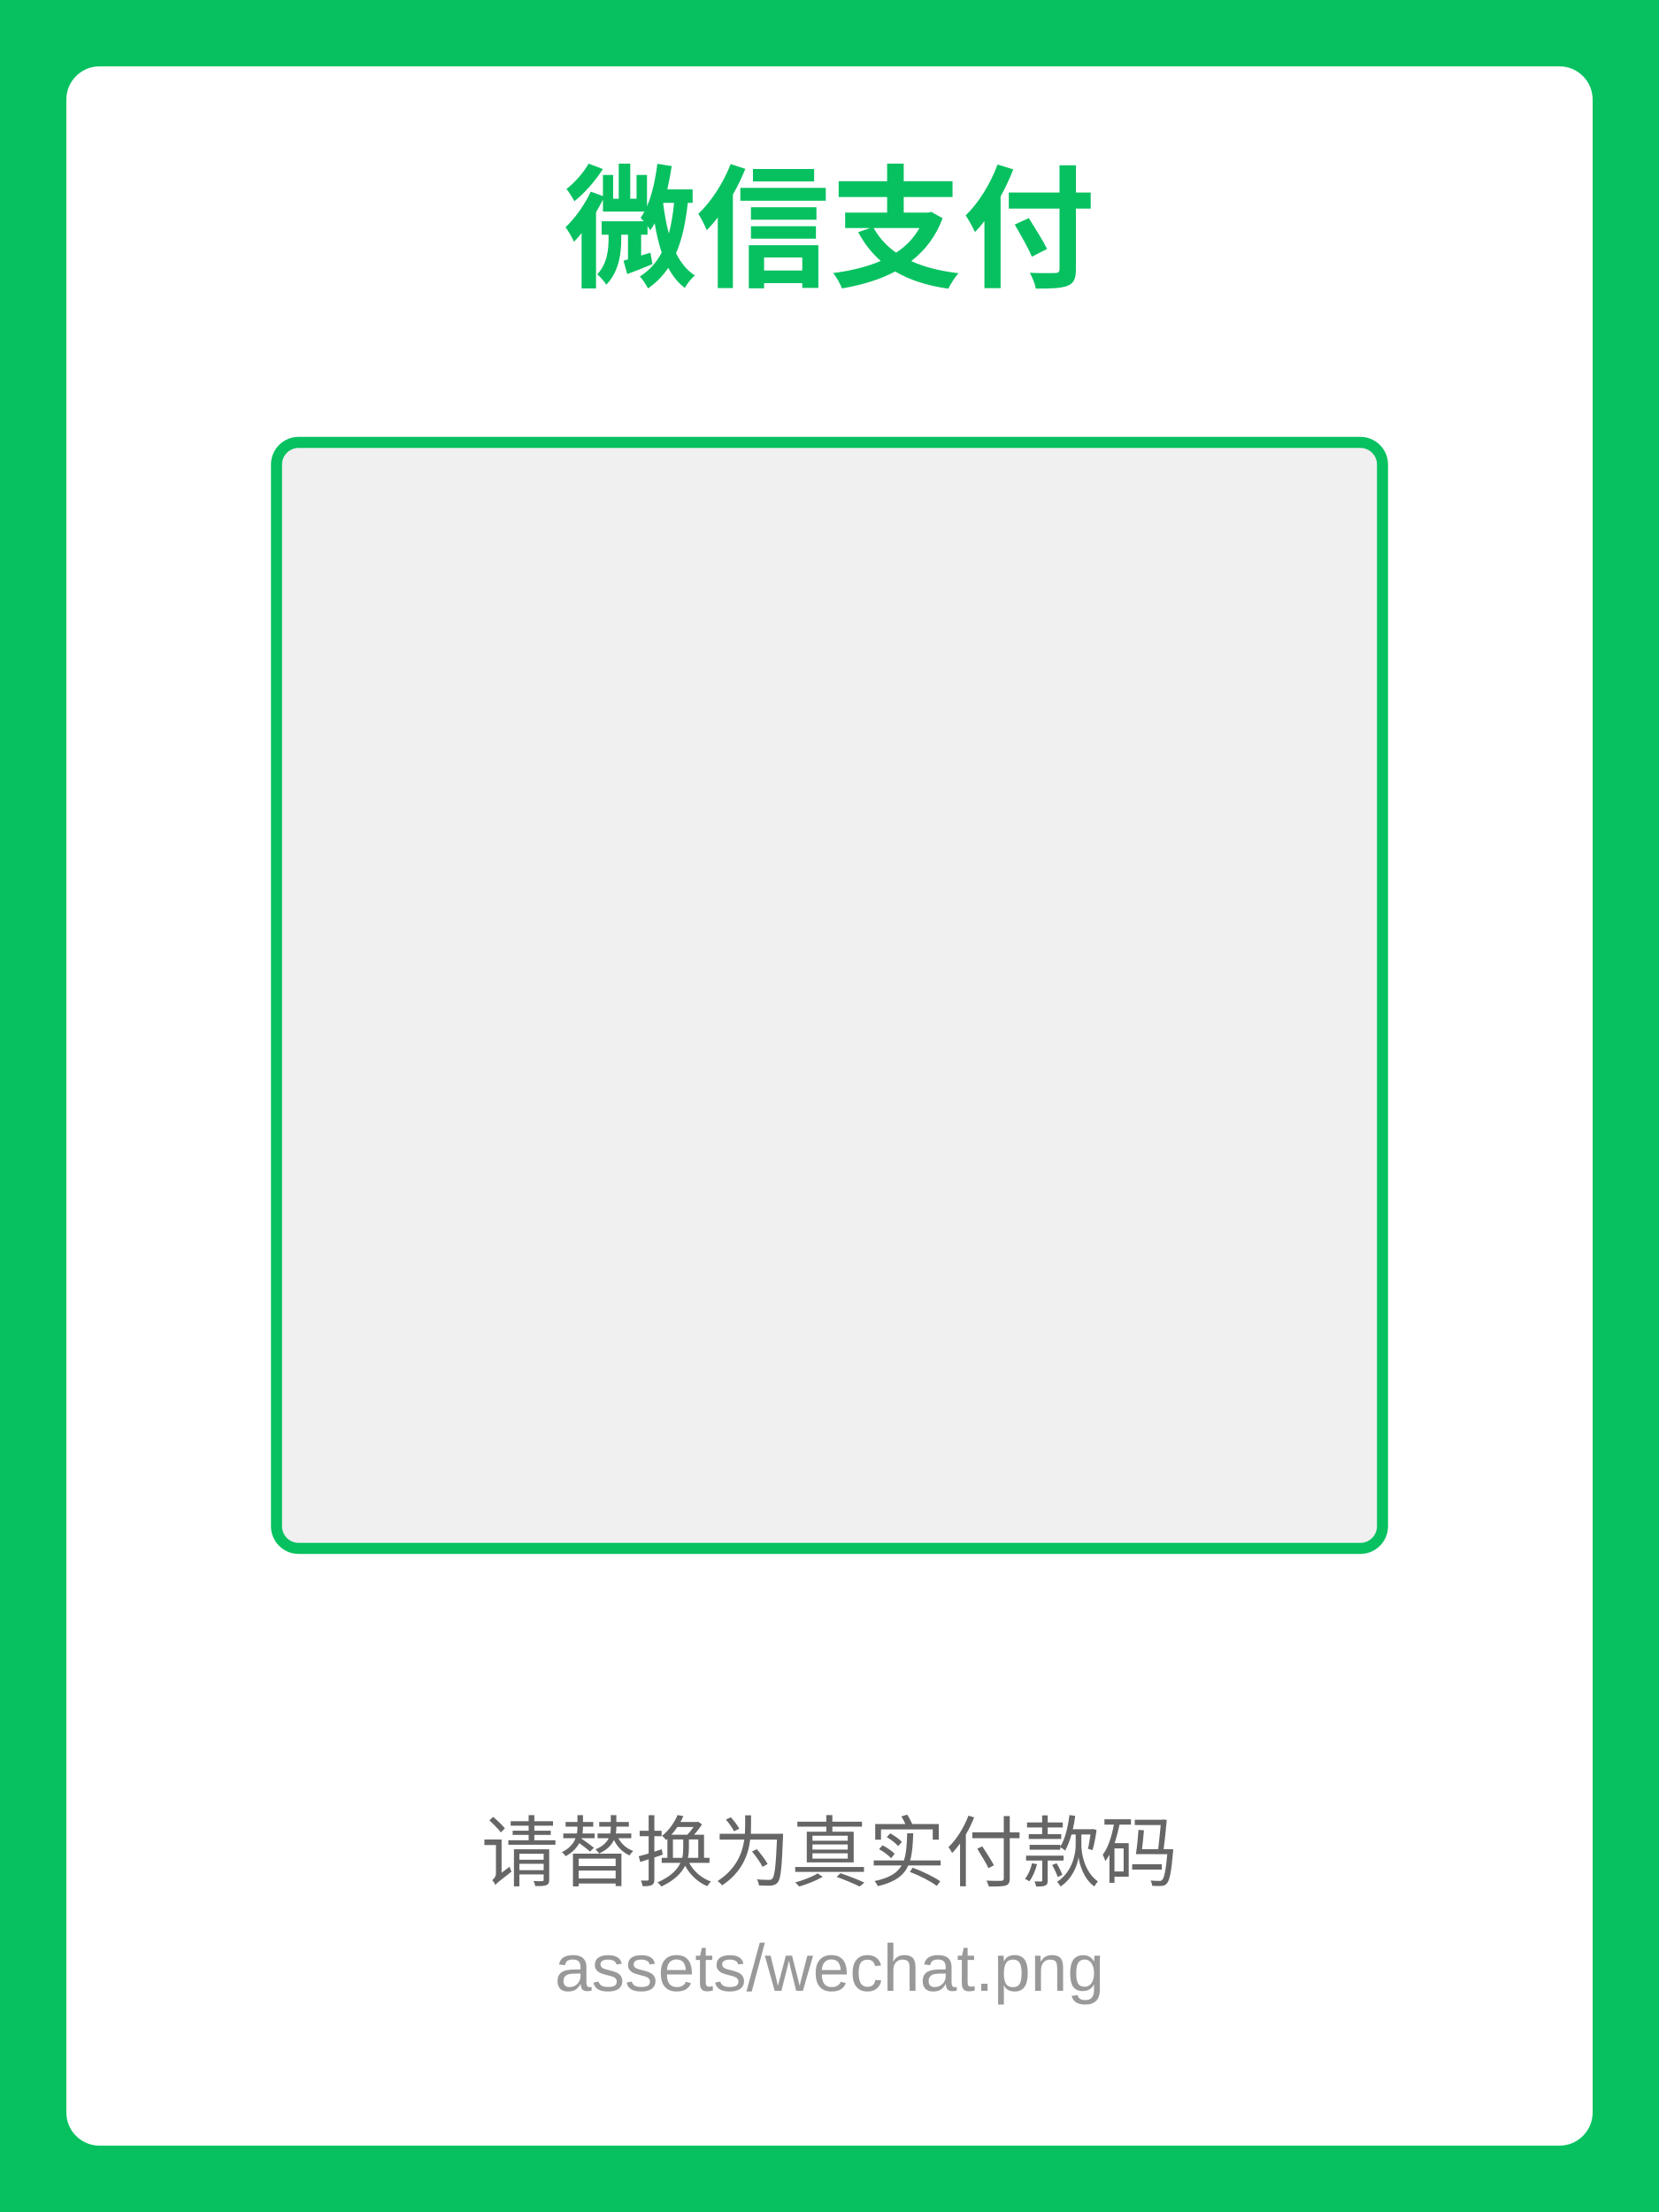
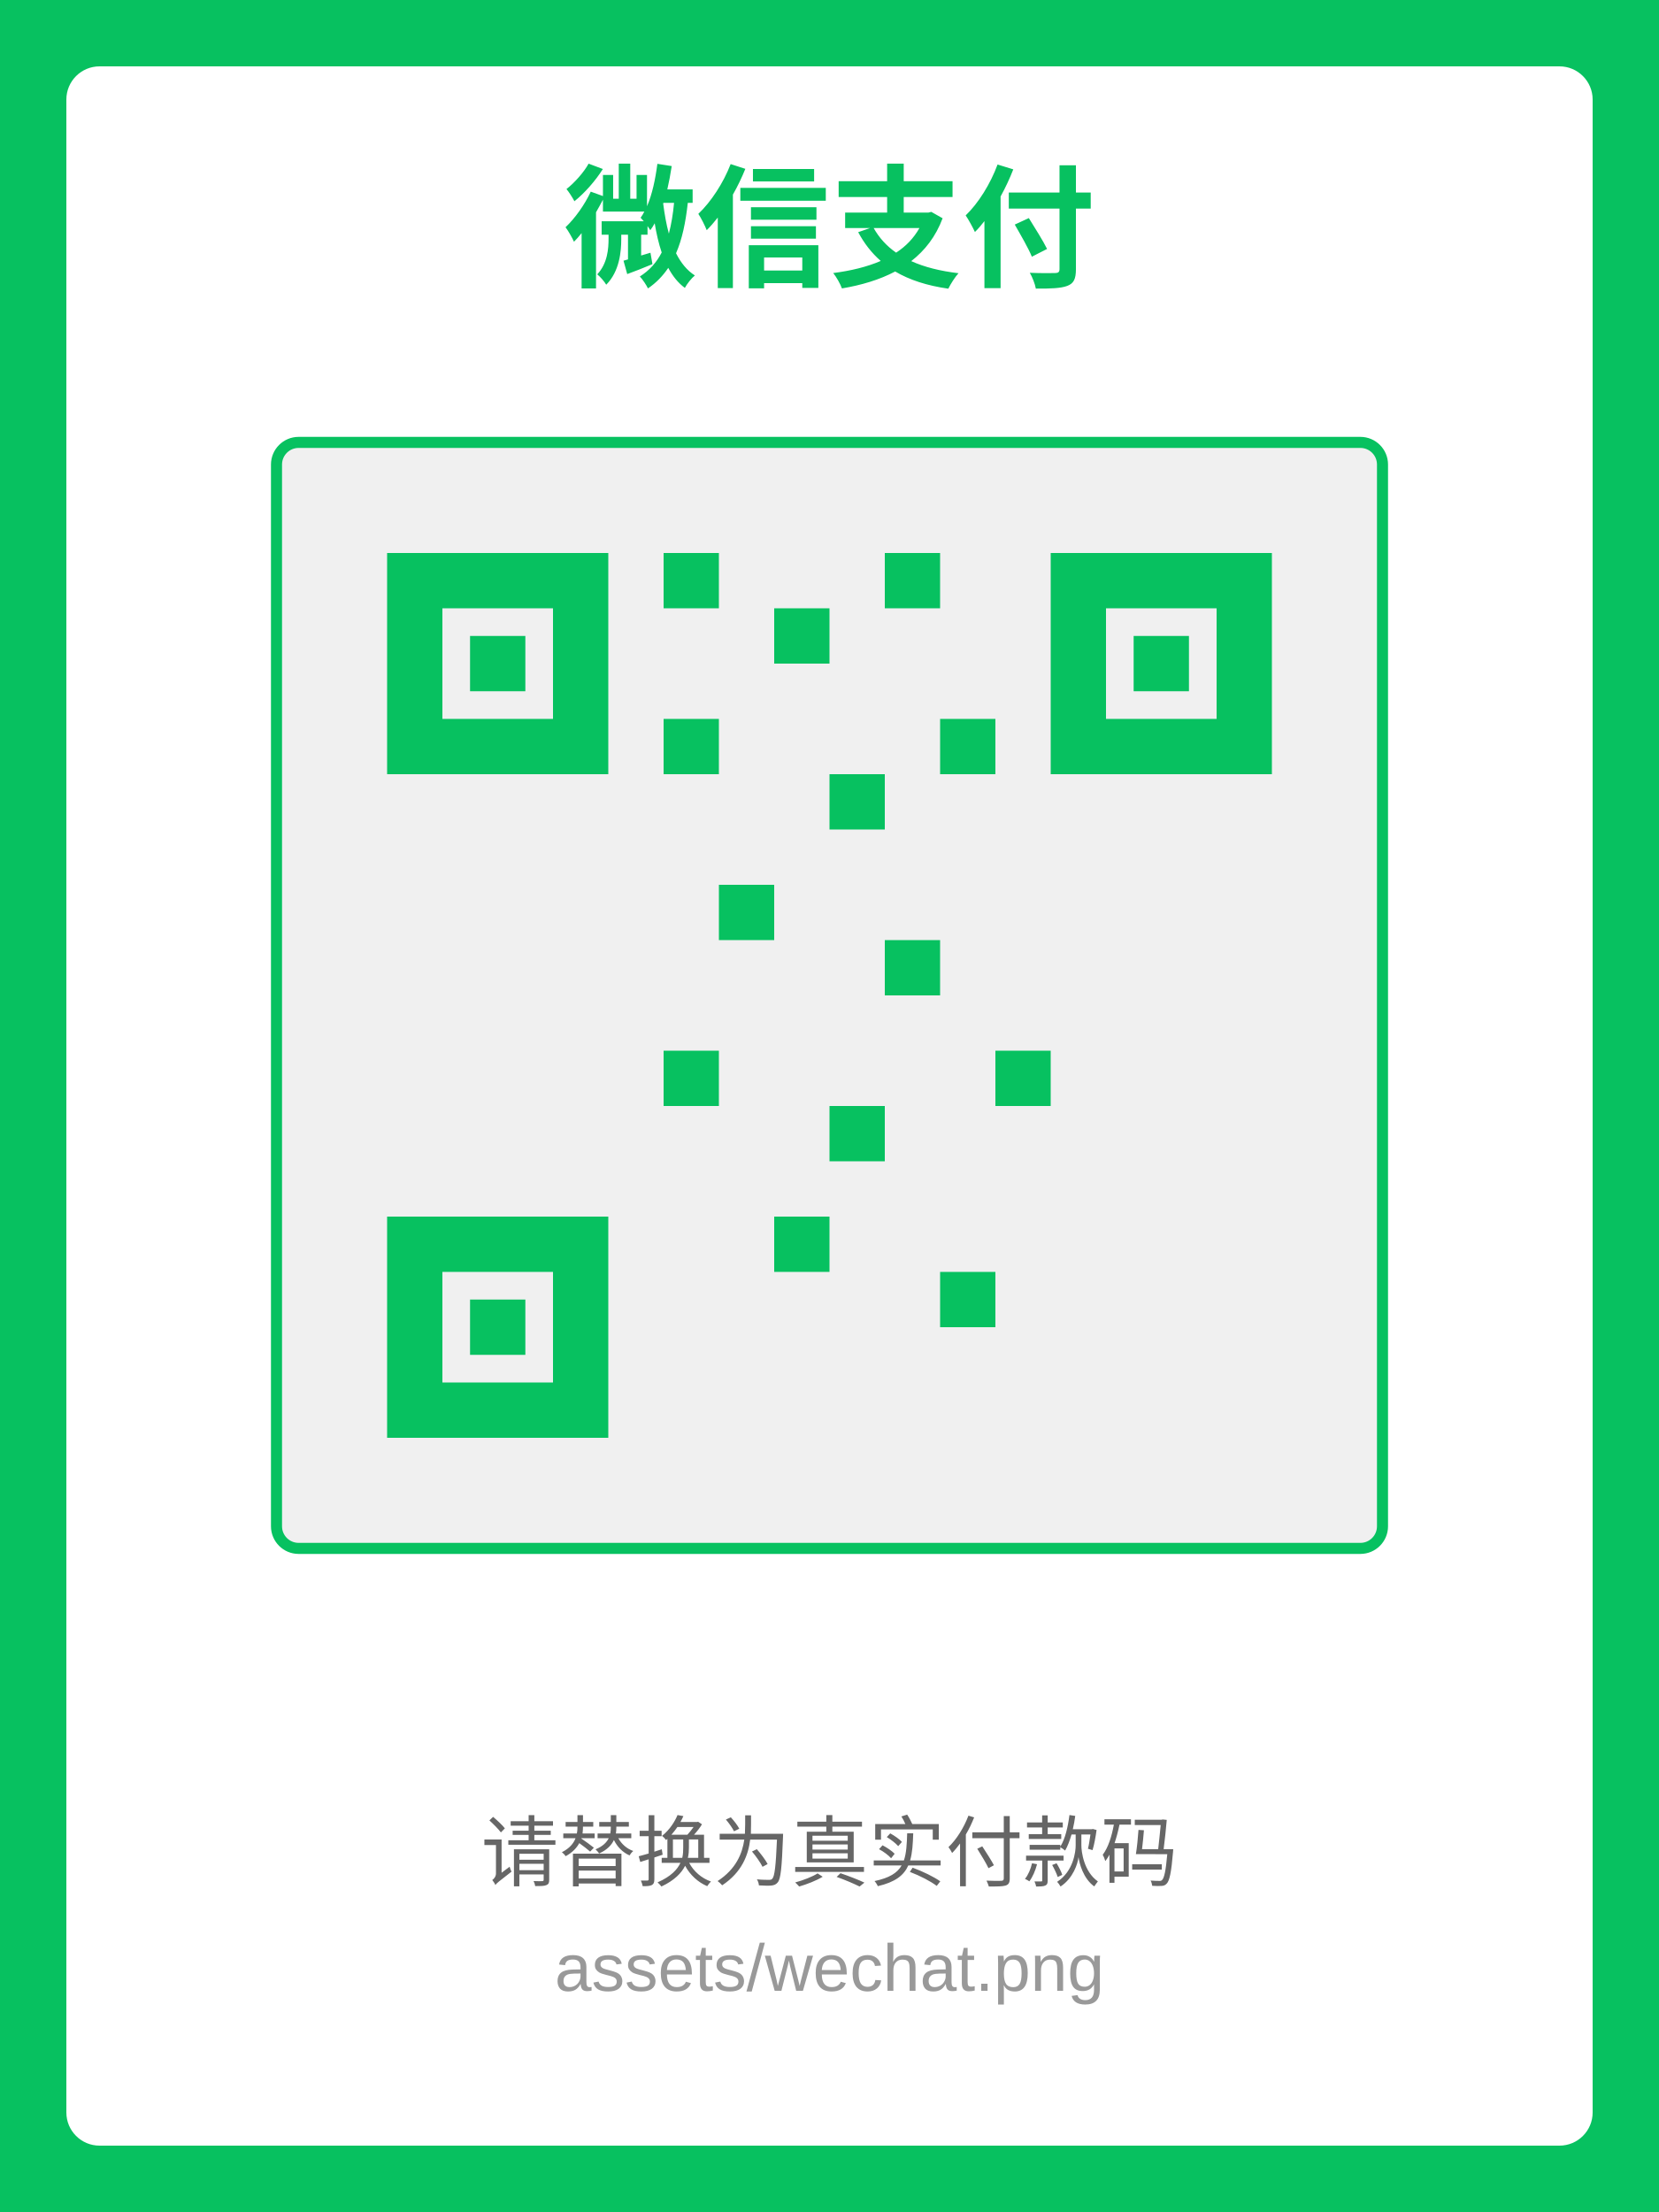
<svg xmlns="http://www.w3.org/2000/svg" width="300" height="400">
  <rect width="300" height="400" fill="#07C160" />
  <rect x="10" y="10" width="280" height="380" fill="white" stroke="#07C160" stroke-width="4" rx="8" />
-   <text x="150" y="50" font-family="Arial" font-size="24" font-weight="bold" text-anchor="middle" fill="#07C160">微信支付</text>
+   <text x="150" y="50" font-family="Arial, sans-serif" font-size="24" font-weight="bold" text-anchor="middle" fill="#07C160">微信支付</text>
  <rect x="50" y="80" width="200" height="200" fill="#f0f0f0" stroke="#07C160" stroke-width="2" rx="4" />
-   <text x="150" y="340" font-family="Arial" font-size="14" text-anchor="middle" fill="#666">请替换为真实付款码</text>
-   <text x="150" y="360" font-family="Arial" font-size="12" text-anchor="middle" fill="#999">assets/wechat.png</text>
+   <g fill="#07C160">
+     <rect x="70" y="100" width="40" height="40" />
+     <rect x="80" y="110" width="20" height="20" fill="#f0f0f0" />
+     <rect x="85" y="115" width="10" height="10" />
+     <rect x="190" y="100" width="40" height="40" />
+     <rect x="200" y="110" width="20" height="20" fill="#f0f0f0" />
+     <rect x="205" y="115" width="10" height="10" />
+     <rect x="70" y="220" width="40" height="40" />
+     <rect x="80" y="230" width="20" height="20" fill="#f0f0f0" />
+     <rect x="85" y="235" width="10" height="10" />
+     <rect x="120" y="100" width="10" height="10" />
+     <rect x="140" y="110" width="10" height="10" />
+     <rect x="160" y="100" width="10" height="10" />
+     <rect x="120" y="130" width="10" height="10" />
+     <rect x="150" y="140" width="10" height="10" />
+     <rect x="170" y="130" width="10" height="10" />
+     <rect x="130" y="160" width="10" height="10" />
+     <rect x="160" y="170" width="10" height="10" />
+     <rect x="120" y="190" width="10" height="10" />
+     <rect x="150" y="200" width="10" height="10" />
+     <rect x="180" y="190" width="10" height="10" />
+     <rect x="140" y="220" width="10" height="10" />
+     <rect x="170" y="230" width="10" height="10" />
+   </g>
+   <text x="150" y="340" font-family="Arial, sans-serif" font-size="14" text-anchor="middle" fill="#666">请替换为真实付款码</text>
+   <text x="150" y="360" font-family="Arial, sans-serif" font-size="12" text-anchor="middle" fill="#999">assets/wechat.png</text>
</svg>
